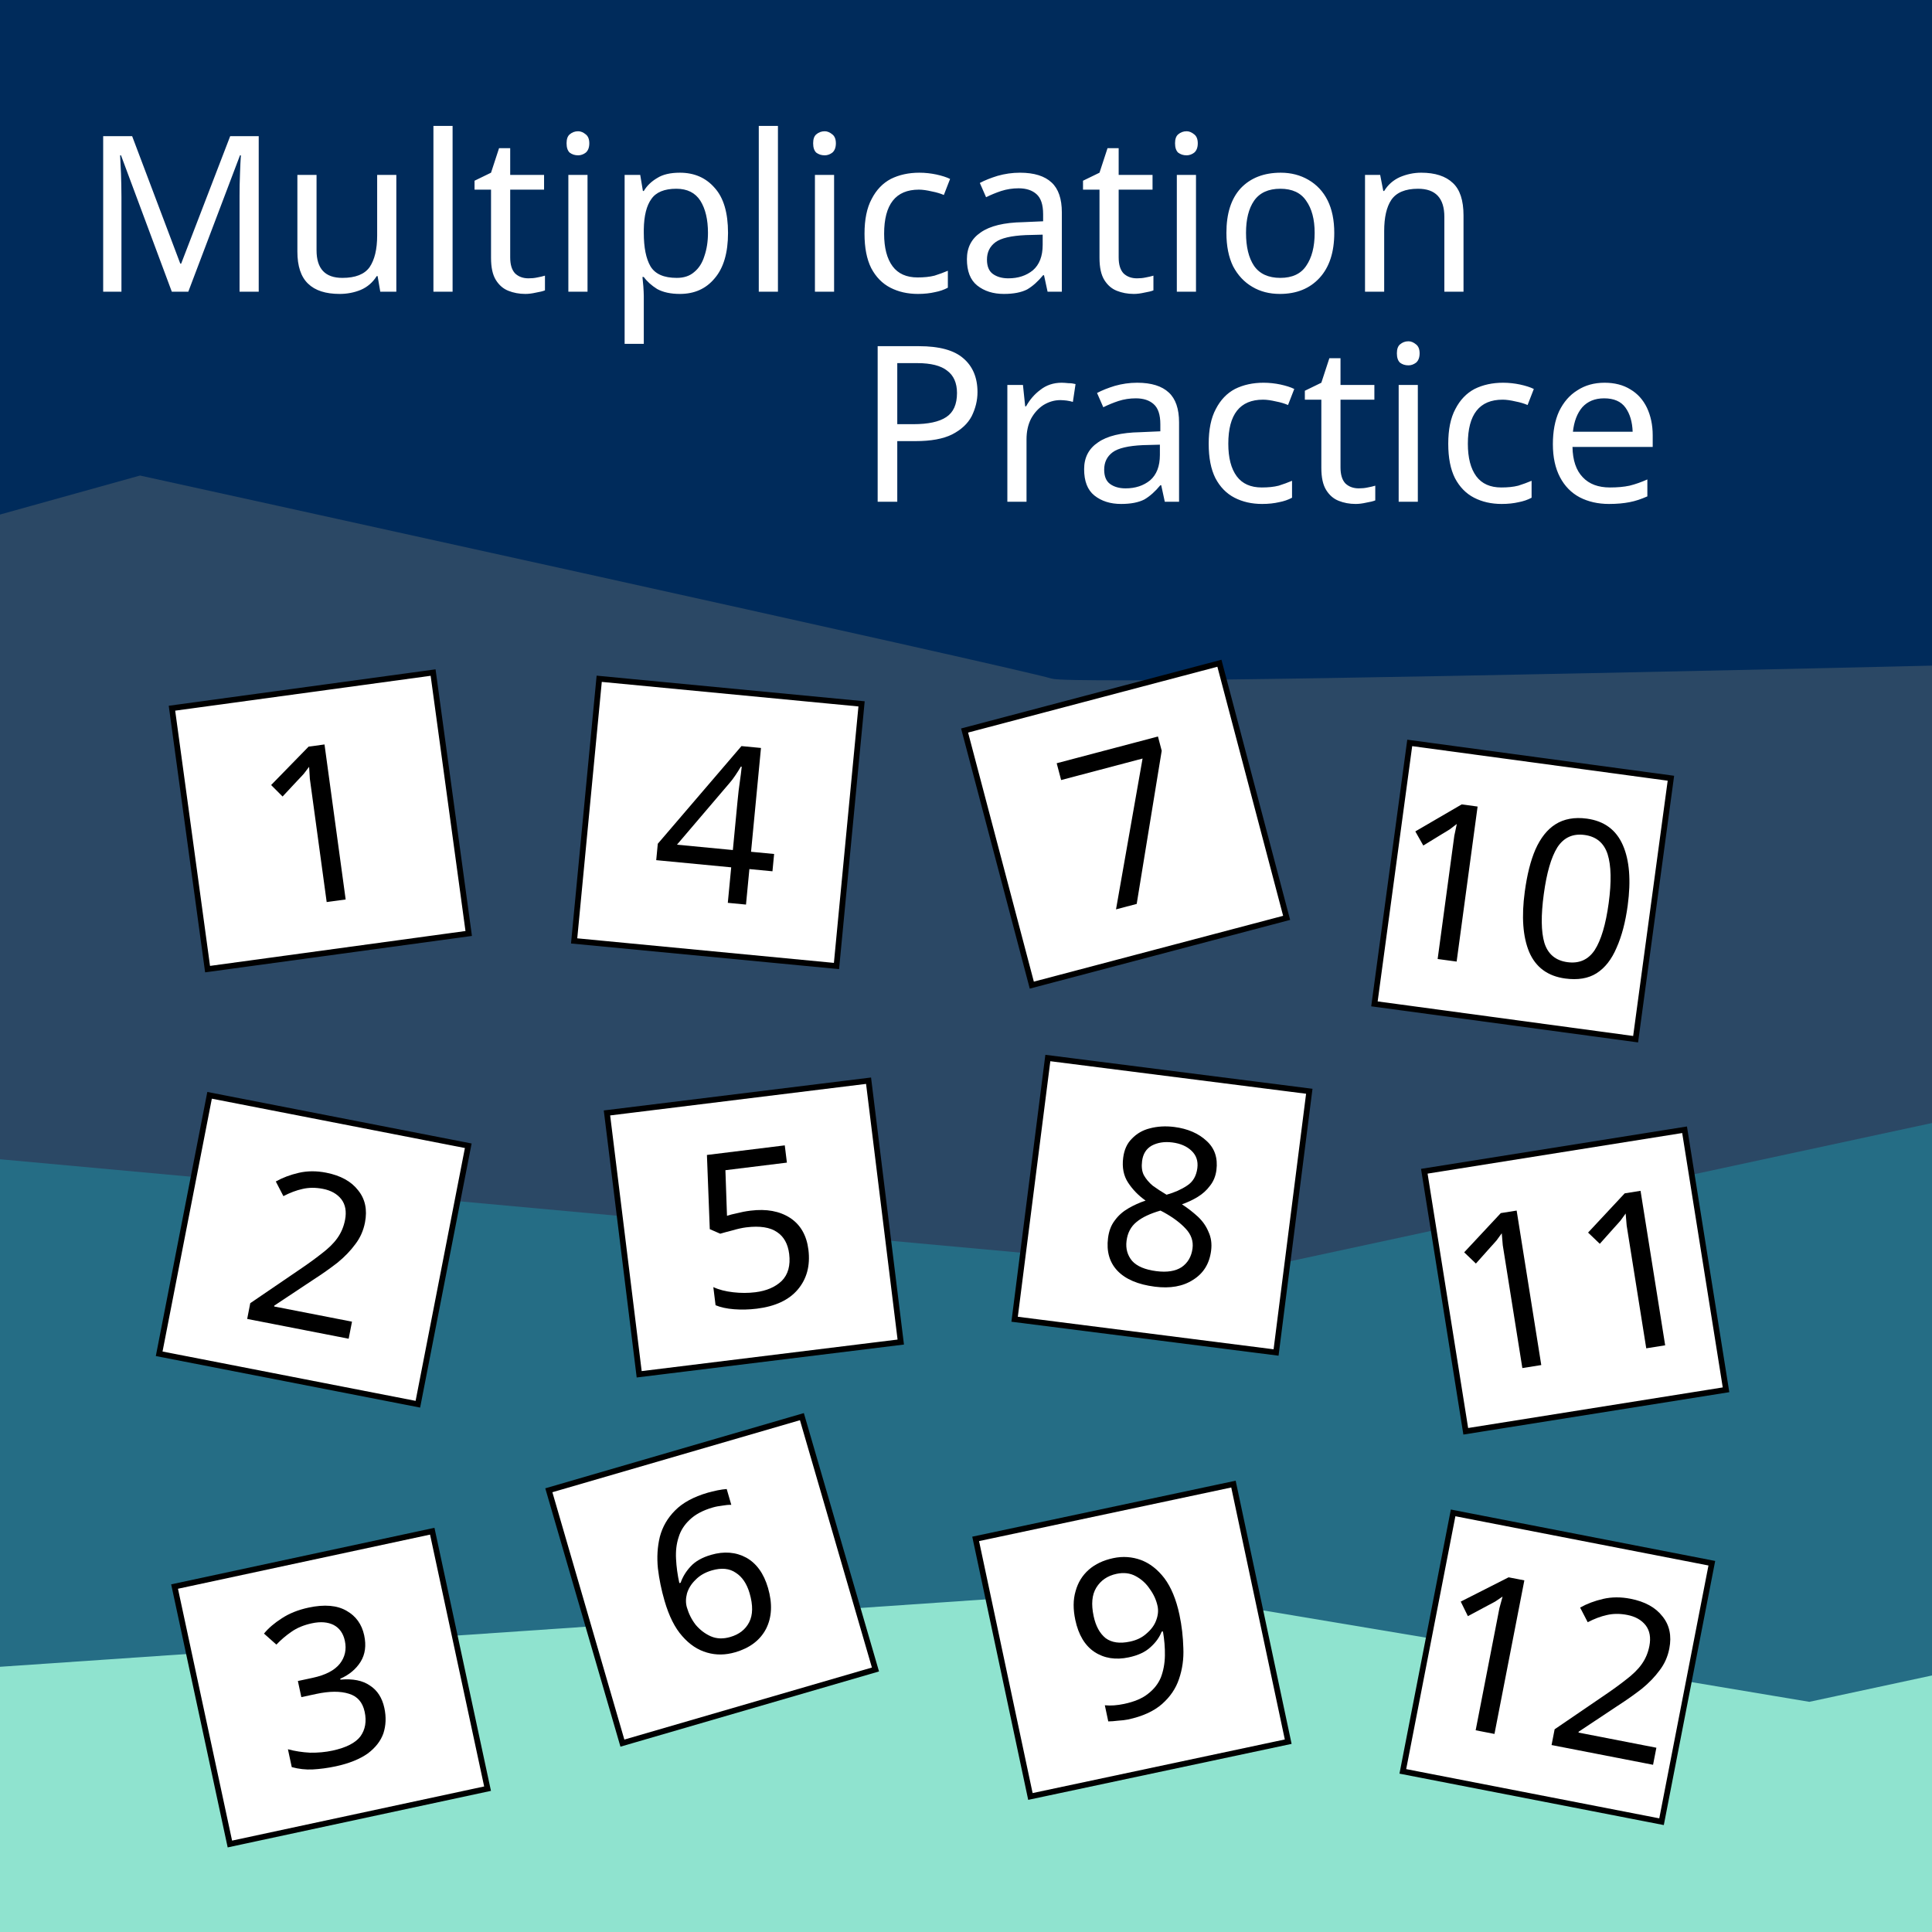
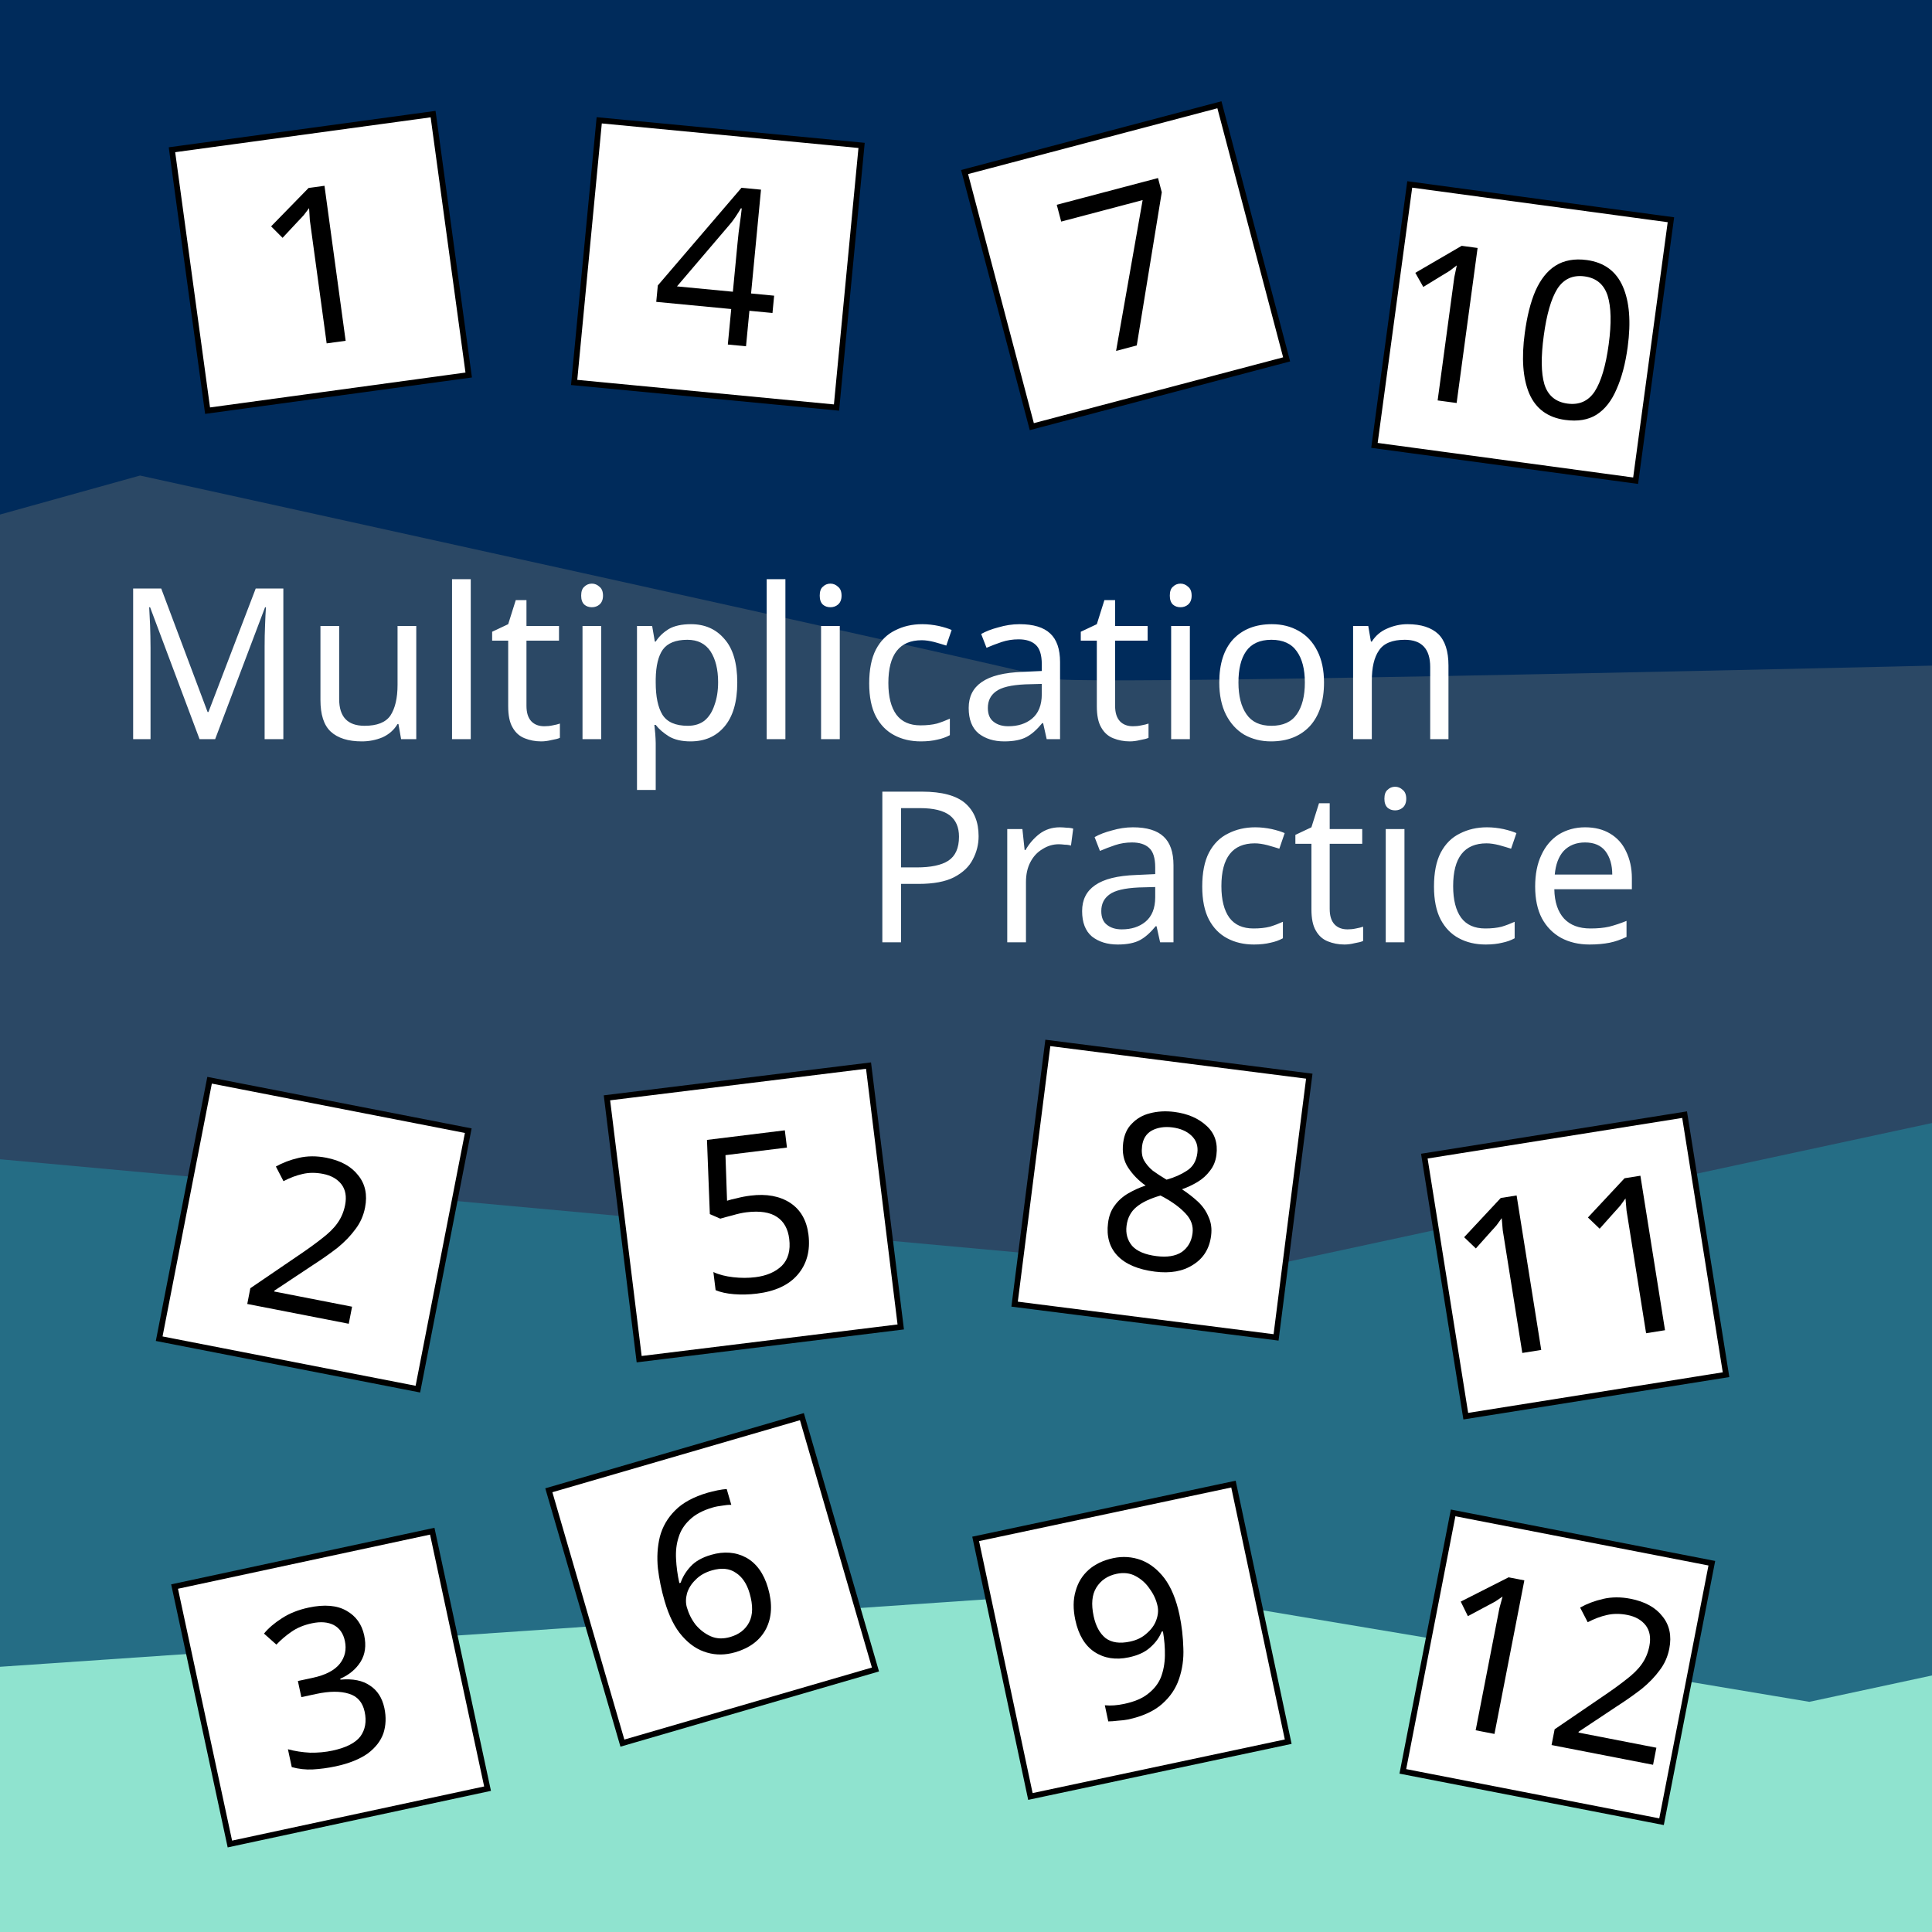
<svg xmlns="http://www.w3.org/2000/svg" width="256" height="256" viewBox="0 0 67.733 67.733" version="1.1" id="svg135" xml:space="preserve">
  <defs id="defs132" />
  <g id="layer1" style="display:inline" transform="matrix(0.3014861,0,0,0.3014861,-18.29277,6.165637)">
    <path style="fill:#002b5b;fill-opacity:1;stroke:#000000;stroke-width:0.714" d="m -22.473,-31.389 c 0,0 14.455,252.705 9.474,253.257 -4.981,0.552 418.625,-5.754 418.625,-5.754 L 363.281,-47.375 Z" id="path360" />
    <path style="fill:#2b4865;fill-opacity:1;stroke:none;stroke-width:0.744" d="M -125.05,103.265 -78.177,78.055 76.957,34.848 c 0,0 102.005,22.372 106.019,23.615 4.014,1.243 192.119,-3.729 192.119,-3.729 l 11.936,164.063 -397.829,13.625 z" id="path1699" />
    <path style="fill:#256d85;fill-opacity:1;stroke:none;stroke-width:0.835" d="M -18.617,107.094 204.598,127.527 346.634,96.942 c 0,0 25.079,129.538 19.693,127.186 -5.386,-2.353 -422.314,-6.274 -422.314,-6.274 z" id="path3211" />
    <path style="fill:#8fe3cf;fill-opacity:1;stroke:none;stroke-width:0.906" d="m -9.322,178.161 202.086,-13.822 78.311,13.109 87.928,-18.897 -2.901,53.187 c 0,0 -375.485,10.022 -373.691,3.055 1.794,-6.967 3.705,-38.031 3.705,-38.031 z" id="path4157" />
  </g>
  <g id="layer2">
-     <text xml:space="preserve" style="font-size:7.644px;font-family:sans-serif;-inkscape-font-specification:sans-serif;fill:#ffffff;stroke:#000000;stroke-width:1.72" x="2.882" y="10.226" id="text383">
-       <tspan id="tspan381" style="font-style:normal;font-variant:normal;font-weight:normal;font-stretch:normal;font-family:'Simply Mono';-inkscape-font-specification:'Simply Mono';stroke:none;stroke-width:1.72" x="2.882" y="10.226">Multiplication</tspan>
-       <tspan style="stroke-width:1.72" x="2.882" y="19.781" id="tspan385" />
+     <text xml:space="preserve" style="font-size:7.393px;font-family:sans-serif;-inkscape-font-specification:sans-serif;fill:#ffffff;stroke:#000000;stroke-width:1.663" x="3.95" y="25.915" id="text383">
+       <tspan id="tspan381" style="font-style:normal;font-variant:normal;font-weight:normal;font-stretch:normal;font-family:'Simply Mono';-inkscape-font-specification:'Simply Mono';stroke:none;stroke-width:1.663" x="3.95" y="25.915">Multiplication</tspan>
+       <tspan style="stroke-width:1.663" x="3.95" y="35.156" id="tspan385" />
    </text>
-     <text xml:space="preserve" style="font-size:7.644px;font-family:sans-serif;-inkscape-font-specification:sans-serif;fill:#ffffff;stroke:#000000;stroke-width:1.72" x="30.037" y="17.59" id="text383-3">
-       <tspan style="font-style:normal;font-variant:normal;font-weight:normal;font-stretch:normal;font-family:'Simply Mono';-inkscape-font-specification:'Simply Mono';fill:#ffffff;stroke:none;stroke-width:1.72" x="30.037" y="17.59" id="tspan385-7">Practice</tspan>
+     <text xml:space="preserve" style="font-size:7.393px;font-family:sans-serif;-inkscape-font-specification:sans-serif;fill:#ffffff;stroke:#000000;stroke-width:1.663" x="30.213" y="33.037" id="text383-3">
+       <tspan style="font-style:normal;font-variant:normal;font-weight:normal;font-stretch:normal;font-family:'Simply Mono';-inkscape-font-specification:'Simply Mono';fill:#ffffff;stroke:none;stroke-width:1.663" x="30.213" y="33.037" id="tspan385-7">Practice</tspan>
    </text>
-     <rect style="display:inline;fill:#ffffff;stroke:#000000;stroke-width:0.201" id="rect357-7-5" width="9.24" height="9.232" x="2.615" y="25.416" transform="rotate(-7.773154)" />
-     <rect style="display:inline;fill:#ffffff;stroke:#000000;stroke-width:0.201" id="rect357-7-3" width="9.24" height="9.232" x="14.561" y="36.284" transform="rotate(11.03381)" />
+     <rect style="display:inline;fill:#ffffff;stroke:#000000;stroke-width:0.201" id="rect357-7-5" width="9.24" height="9.232" x="5.263" y="6.017" transform="rotate(-7.773154)" />
+     <rect style="display:inline;fill:#ffffff;stroke:#000000;stroke-width:0.201" id="rect357-7-3" width="9.24" height="9.232" x="14.46" y="35.765" transform="rotate(11.03381)" />
    <rect style="display:inline;fill:#ffffff;stroke:#000000;stroke-width:0.201" id="rect357-7-56" width="9.24" height="9.232" x="-5.699" y="55.667" transform="rotate(-12.12445)" />
-     <rect style="display:inline;fill:#ffffff;stroke:#000000;stroke-width:0.201" id="rect357-7-5-9" width="9.24" height="9.232" x="23.178" y="21.688" transform="rotate(5.464683)" />
-     <rect style="display:inline;fill:#ffffff;stroke:#000000;stroke-width:0.201" id="rect357-7-3-1" width="9.24" height="9.232" x="16.347" y="41.328" transform="rotate(-7.026206)" />
+     <rect style="display:inline;fill:#ffffff;stroke:#000000;stroke-width:0.201" id="rect357-7-5-9" width="9.24" height="9.232" x="21.314" y="2.198" transform="rotate(5.464683)" />
+     <rect style="display:inline;fill:#ffffff;stroke:#000000;stroke-width:0.201" id="rect357-7-3-1" width="9.24" height="9.232" x="16.411" y="40.802" transform="rotate(-7.026206)" />
    <rect style="display:inline;fill:#ffffff;stroke:#000000;stroke-width:0.201" id="rect357-7-56-2" width="9.24" height="9.232" x="3.879" y="55.542" transform="rotate(-16.22256)" />
-     <rect style="display:inline;fill:#ffffff;stroke:#000000;stroke-width:0.201" id="rect357-7-5-7" width="9.24" height="9.232" x="26.159" y="33.395" transform="rotate(-14.78931)" />
-     <rect style="display:inline;fill:#ffffff;stroke:#000000;stroke-width:0.201" id="rect357-7-3-0" width="9.24" height="9.232" x="41.122" y="32.161" transform="rotate(7.248172)" />
+     <rect style="display:inline;fill:#ffffff;stroke:#000000;stroke-width:0.201" id="rect357-7-5-7" width="9.24" height="9.232" x="31.157" y="14.464" transform="rotate(-14.78931)" />
+     <rect style="display:inline;fill:#ffffff;stroke:#000000;stroke-width:0.201" id="rect357-7-3-0" width="9.24" height="9.232" x="41.055" y="31.636" transform="rotate(7.248172)" />
    <rect style="display:inline;fill:#ffffff;stroke:#000000;stroke-width:0.201" id="rect357-7-56-9" width="9.24" height="9.232" x="22.24" y="59.884" transform="rotate(-12.00049)" />
-     <rect style="display:inline;fill:#ffffff;stroke:#000000;stroke-width:0.201" id="rect357-7-5-3" width="9.24" height="9.232" x="52.468" y="19.186" transform="rotate(7.702683)" />
-     <rect style="display:inline;fill:#ffffff;stroke:#000000;stroke-width:0.201" id="rect357-7-3-6" width="9.24" height="9.232" x="42.848" y="48.41" transform="rotate(-9.056436)" />
+     <rect style="display:inline;fill:#ffffff;stroke:#000000;stroke-width:0.201" id="rect357-7-5-3" width="9.24" height="9.232" x="49.844" y="-0.217" transform="rotate(7.702683)" />
+     <rect style="display:inline;fill:#ffffff;stroke:#000000;stroke-width:0.201" id="rect357-7-3-6" width="9.24" height="9.232" x="42.932" y="47.887" transform="rotate(-9.056436)" />
    <rect style="display:inline;fill:#ffffff;stroke:#000000;stroke-width:0.201" id="rect357-7-56-0" width="9.24" height="9.232" x="60.136" y="42.334" transform="rotate(11.00995)" />
-     <text xml:space="preserve" style="font-size:7.687px;font-family:sans-serif;-inkscape-font-specification:sans-serif;display:inline;fill:#000000;stroke:none;stroke-width:1.729" x="5.007" y="32.879" id="text608" transform="rotate(-7.773154)">
-       <tspan id="tspan606" style="font-style:normal;font-variant:normal;font-weight:normal;font-stretch:normal;font-family:'Simply Mono';-inkscape-font-specification:'Simply Mono';fill:#000000;stroke:none;stroke-width:1.729" x="5.007" y="32.879">1</tspan>
+     <text xml:space="preserve" style="font-size:7.687px;font-family:sans-serif;-inkscape-font-specification:sans-serif;display:inline;fill:#000000;stroke:none;stroke-width:1.729" x="7.655" y="13.48" id="text608" transform="rotate(-7.773154)">
+       <tspan id="tspan606" style="font-style:normal;font-variant:normal;font-weight:normal;font-stretch:normal;font-family:'Simply Mono';-inkscape-font-specification:'Simply Mono';fill:#000000;stroke:none;stroke-width:1.729" x="7.655" y="13.48">1</tspan>
    </text>
-     <text xml:space="preserve" style="font-size:7.687px;font-family:sans-serif;-inkscape-font-specification:sans-serif;display:inline;fill:#000000;stroke:none;stroke-width:1.729" x="16.982" y="43.727" id="text608-3" transform="rotate(11.03381)">
-       <tspan id="tspan606-6" style="font-style:normal;font-variant:normal;font-weight:normal;font-stretch:normal;font-family:'Simply Mono';-inkscape-font-specification:'Simply Mono';fill:#000000;stroke:none;stroke-width:1.729" x="16.982" y="43.727">2</tspan>
+     <text xml:space="preserve" style="font-size:7.687px;font-family:sans-serif;-inkscape-font-specification:sans-serif;display:inline;fill:#000000;stroke:none;stroke-width:1.729" x="16.881" y="43.208" id="text608-3" transform="rotate(11.03381)">
+       <tspan id="tspan606-6" style="font-style:normal;font-variant:normal;font-weight:normal;font-stretch:normal;font-family:'Simply Mono';-inkscape-font-specification:'Simply Mono';fill:#000000;stroke:none;stroke-width:1.729" x="16.881" y="43.208">2</tspan>
    </text>
    <text xml:space="preserve" style="font-size:7.687px;font-family:sans-serif;-inkscape-font-specification:sans-serif;display:inline;fill:#000000;stroke:none;stroke-width:1.729" x="-3.356" y="62.938" id="text608-3-7" transform="rotate(-12.12445)">
      <tspan id="tspan606-6-5" style="font-style:normal;font-variant:normal;font-weight:normal;font-stretch:normal;font-family:'Simply Mono';-inkscape-font-specification:'Simply Mono';fill:#000000;stroke:none;stroke-width:1.729" x="-3.356" y="62.938">3</tspan>
    </text>
-     <text xml:space="preserve" style="font-size:7.687px;font-family:sans-serif;-inkscape-font-specification:sans-serif;display:inline;fill:#000000;stroke:none;stroke-width:1.729" x="25.618" y="29.082" id="text608-35" transform="rotate(5.464683)">
-       <tspan id="tspan606-62" style="font-style:normal;font-variant:normal;font-weight:normal;font-stretch:normal;font-family:'Simply Mono';-inkscape-font-specification:'Simply Mono';fill:#000000;stroke:none;stroke-width:1.729" x="25.618" y="29.082">4</tspan>
+     <text xml:space="preserve" style="font-size:7.687px;font-family:sans-serif;-inkscape-font-specification:sans-serif;display:inline;fill:#000000;stroke:none;stroke-width:1.729" x="23.754" y="9.592" id="text608-35" transform="rotate(5.464683)">
+       <tspan id="tspan606-62" style="font-style:normal;font-variant:normal;font-weight:normal;font-stretch:normal;font-family:'Simply Mono';-inkscape-font-specification:'Simply Mono';fill:#000000;stroke:none;stroke-width:1.729" x="23.754" y="9.592">4</tspan>
    </text>
-     <text xml:space="preserve" style="font-size:7.687px;font-family:sans-serif;-inkscape-font-specification:sans-serif;display:inline;fill:#000000;stroke:none;stroke-width:1.729" x="18.816" y="48.702" id="text608-3-9" transform="rotate(-7.026206)">
-       <tspan id="tspan606-6-1" style="font-style:normal;font-variant:normal;font-weight:normal;font-stretch:normal;font-family:'Simply Mono';-inkscape-font-specification:'Simply Mono';fill:#000000;stroke:none;stroke-width:1.729" x="18.816" y="48.702">5</tspan>
+     <text xml:space="preserve" style="font-size:7.687px;font-family:sans-serif;-inkscape-font-specification:sans-serif;display:inline;fill:#000000;stroke:none;stroke-width:1.729" x="18.881" y="48.177" id="text608-3-9" transform="rotate(-7.026206)">
+       <tspan id="tspan606-6-1" style="font-style:normal;font-variant:normal;font-weight:normal;font-stretch:normal;font-family:'Simply Mono';-inkscape-font-specification:'Simply Mono';fill:#000000;stroke:none;stroke-width:1.729" x="18.881" y="48.177">5</tspan>
    </text>
    <text xml:space="preserve" style="font-size:7.687px;font-family:sans-serif;-inkscape-font-specification:sans-serif;display:inline;fill:#000000;stroke:none;stroke-width:1.729" x="6.271" y="62.744" id="text608-3-7-2" transform="rotate(-16.22256)">
      <tspan id="tspan606-6-5-7" style="font-style:normal;font-variant:normal;font-weight:normal;font-stretch:normal;font-family:'Simply Mono';-inkscape-font-specification:'Simply Mono';fill:#000000;stroke:none;stroke-width:1.729" x="6.271" y="62.744">6</tspan>
    </text>
-     <text xml:space="preserve" style="font-size:7.687px;font-family:sans-serif;-inkscape-font-specification:sans-serif;display:inline;fill:#000000;stroke:none;stroke-width:1.729" x="28.645" y="40.813" id="text608-35-0" transform="rotate(-14.78931)">
-       <tspan id="tspan606-62-9" style="font-style:normal;font-variant:normal;font-weight:normal;font-stretch:normal;font-family:'Simply Mono';-inkscape-font-specification:'Simply Mono';fill:#000000;stroke:none;stroke-width:1.729" x="28.645" y="40.813">7</tspan>
+     <text xml:space="preserve" style="font-size:7.687px;font-family:sans-serif;-inkscape-font-specification:sans-serif;display:inline;fill:#000000;stroke:none;stroke-width:1.729" x="33.643" y="21.883" id="text608-35-0" transform="rotate(-14.78931)">
+       <tspan id="tspan606-62-9" style="font-style:normal;font-variant:normal;font-weight:normal;font-stretch:normal;font-family:'Simply Mono';-inkscape-font-specification:'Simply Mono';fill:#000000;stroke:none;stroke-width:1.729" x="33.643" y="21.883">7</tspan>
    </text>
-     <text xml:space="preserve" style="font-size:7.687px;font-family:sans-serif;-inkscape-font-specification:sans-serif;display:inline;fill:#000000;stroke:none;stroke-width:1.729" x="43.637" y="39.56" id="text608-3-9-3" transform="rotate(7.248172)">
-       <tspan id="tspan606-6-1-6" style="font-style:normal;font-variant:normal;font-weight:normal;font-stretch:normal;font-family:'Simply Mono';-inkscape-font-specification:'Simply Mono';fill:#000000;stroke:none;stroke-width:1.729" x="43.637" y="39.56">8</tspan>
+     <text xml:space="preserve" style="font-size:7.687px;font-family:sans-serif;-inkscape-font-specification:sans-serif;display:inline;fill:#000000;stroke:none;stroke-width:1.729" x="43.57" y="39.036" id="text608-3-9-3" transform="rotate(7.248172)">
+       <tspan id="tspan606-6-1-6" style="font-style:normal;font-variant:normal;font-weight:normal;font-stretch:normal;font-family:'Simply Mono';-inkscape-font-specification:'Simply Mono';fill:#000000;stroke:none;stroke-width:1.729" x="43.57" y="39.036">8</tspan>
    </text>
    <text xml:space="preserve" style="font-size:7.687px;font-family:sans-serif;-inkscape-font-specification:sans-serif;display:inline;fill:#000000;stroke:none;stroke-width:1.729" x="24.677" y="67.111" id="text608-3-7-2-0" transform="rotate(-12.00049)">
      <tspan id="tspan606-6-5-7-6" style="font-style:normal;font-variant:normal;font-weight:normal;font-stretch:normal;font-family:'Simply Mono';-inkscape-font-specification:'Simply Mono';fill:#000000;stroke:none;stroke-width:1.729" x="24.677" y="67.111">9</tspan>
    </text>
-     <text xml:space="preserve" style="font-size:7.687px;font-family:sans-serif;-inkscape-font-specification:sans-serif;display:inline;fill:#000000;stroke:none;stroke-width:1.729" x="52.391" y="26.562" id="text608-35-2" transform="rotate(7.702683)">
-       <tspan id="tspan606-62-6" style="font-style:normal;font-variant:normal;font-weight:normal;font-stretch:normal;font-family:'Simply Mono';-inkscape-font-specification:'Simply Mono';fill:#000000;stroke:none;stroke-width:1.729" x="52.391" y="26.562">10</tspan>
+     <text xml:space="preserve" style="font-size:7.687px;font-family:sans-serif;-inkscape-font-specification:sans-serif;display:inline;fill:#000000;stroke:none;stroke-width:1.729" x="49.767" y="7.159" id="text608-35-2" transform="rotate(7.702683)">
+       <tspan id="tspan606-62-6" style="font-style:normal;font-variant:normal;font-weight:normal;font-stretch:normal;font-family:'Simply Mono';-inkscape-font-specification:'Simply Mono';fill:#000000;stroke:none;stroke-width:1.729" x="49.767" y="7.159">10</tspan>
    </text>
-     <text xml:space="preserve" style="font-size:7.687px;font-family:sans-serif;-inkscape-font-specification:sans-serif;display:inline;fill:#000000;stroke:none;stroke-width:1.729" x="43.093" y="55.767" id="text608-3-9-1" transform="rotate(-9.056436)">
-       <tspan id="tspan606-6-1-8" style="font-style:normal;font-variant:normal;font-weight:normal;font-stretch:normal;font-family:'Simply Mono';-inkscape-font-specification:'Simply Mono';fill:#000000;stroke:none;stroke-width:1.729" x="43.093" y="55.767">11</tspan>
+     <text xml:space="preserve" style="font-size:7.687px;font-family:sans-serif;-inkscape-font-specification:sans-serif;display:inline;fill:#000000;stroke:none;stroke-width:1.729" x="43.177" y="55.244" id="text608-3-9-1" transform="rotate(-9.056436)">
+       <tspan id="tspan606-6-1-8" style="font-style:normal;font-variant:normal;font-weight:normal;font-stretch:normal;font-family:'Simply Mono';-inkscape-font-specification:'Simply Mono';fill:#000000;stroke:none;stroke-width:1.729" x="43.177" y="55.244">11</tspan>
    </text>
    <text xml:space="preserve" style="font-size:7.687px;font-family:sans-serif;-inkscape-font-specification:sans-serif;display:inline;fill:#000000;stroke:none;stroke-width:1.729" x="60.303" y="49.665" id="text608-3-7-2-7" transform="rotate(11.00995)">
      <tspan id="tspan606-6-5-7-9" style="font-style:normal;font-variant:normal;font-weight:normal;font-stretch:normal;font-family:'Simply Mono';-inkscape-font-specification:'Simply Mono';fill:#000000;stroke:none;stroke-width:1.729" x="60.303" y="49.665">12</tspan>
    </text>
  </g>
</svg>
